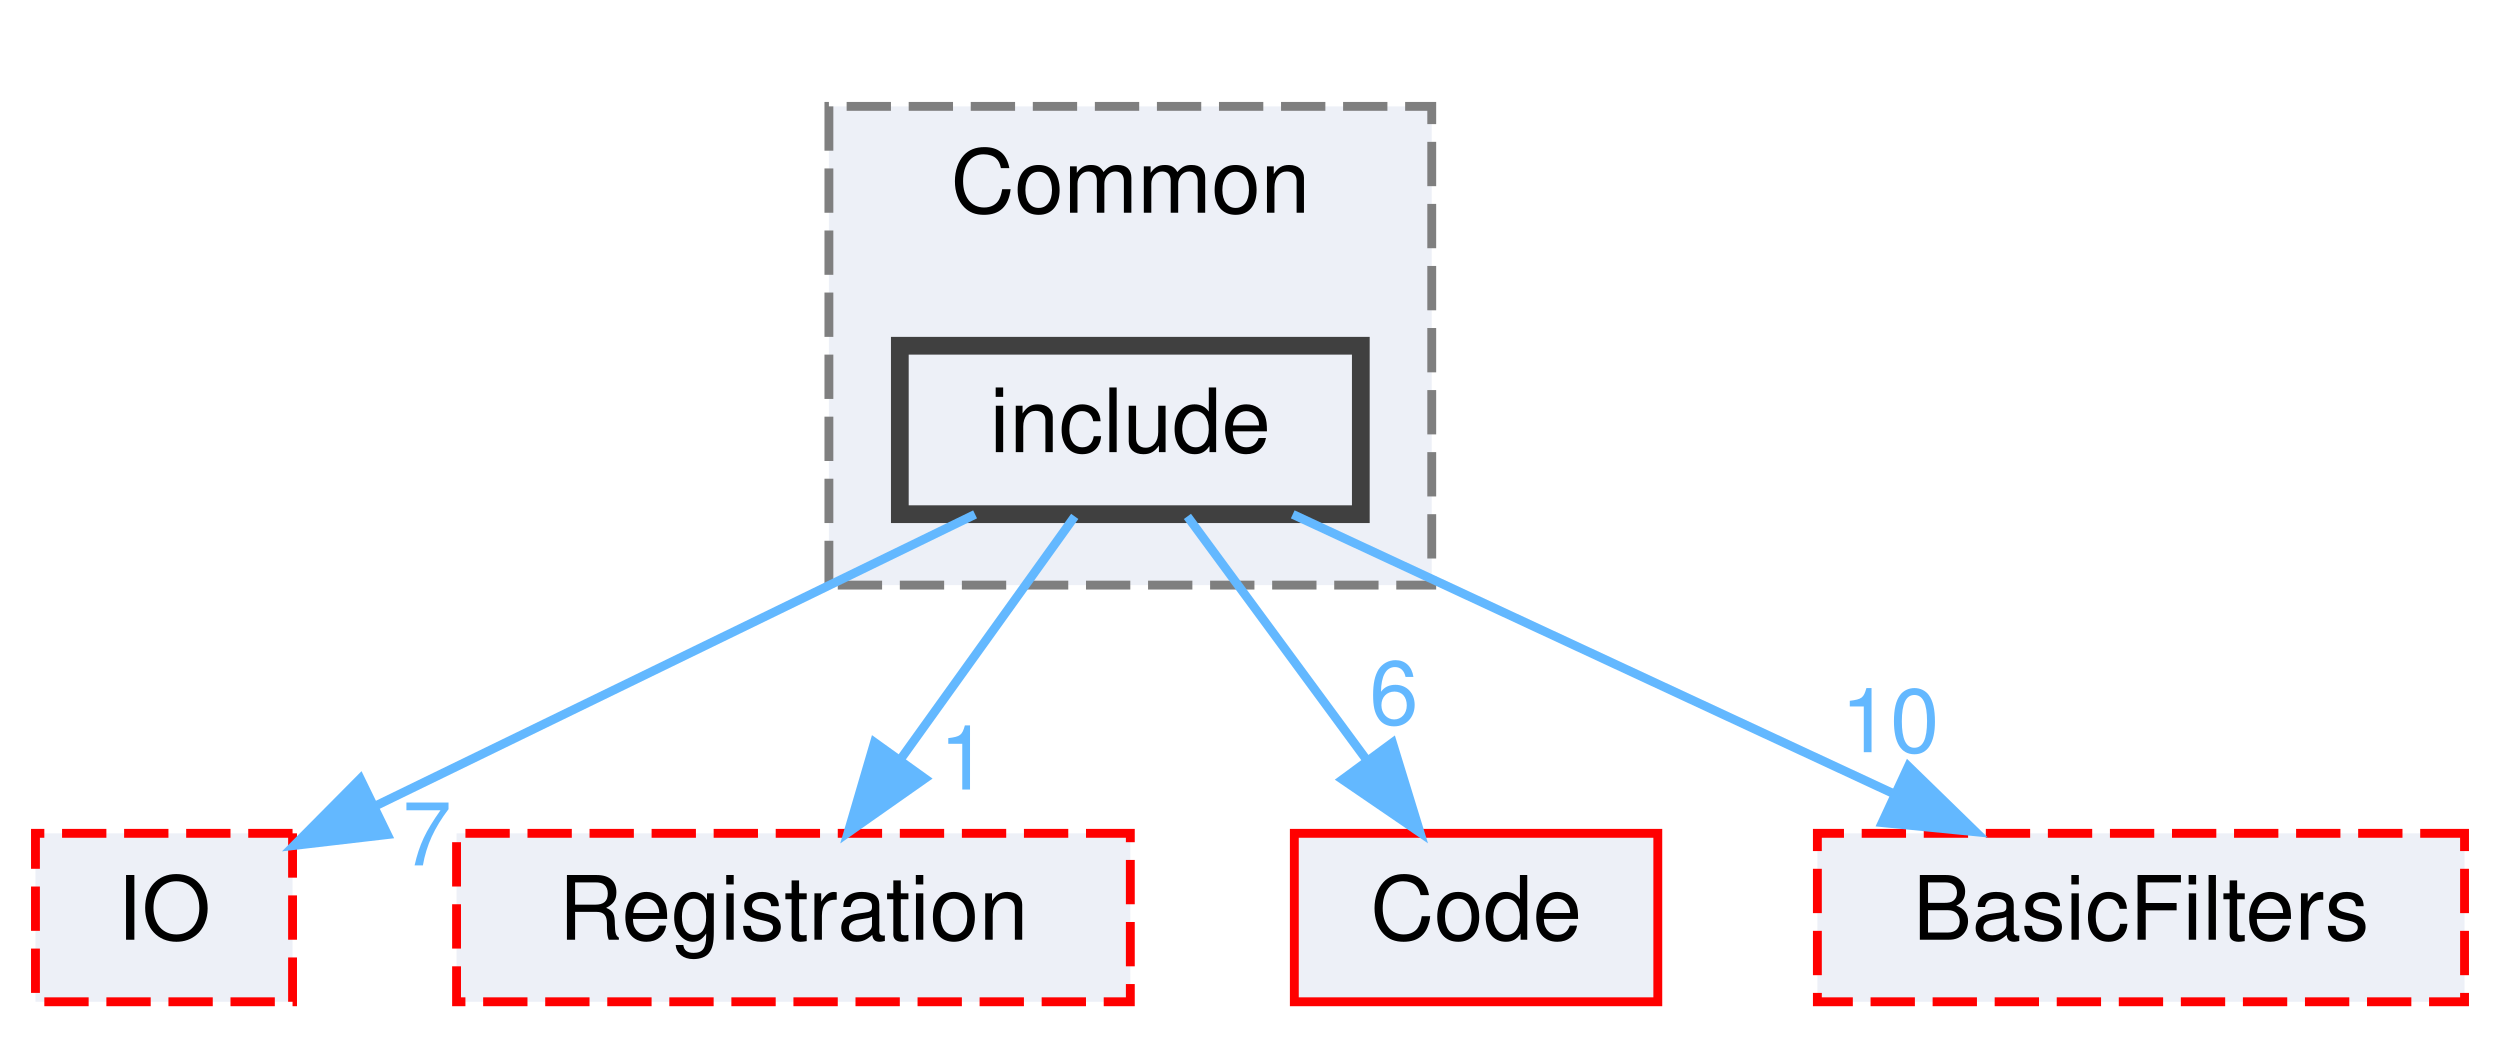
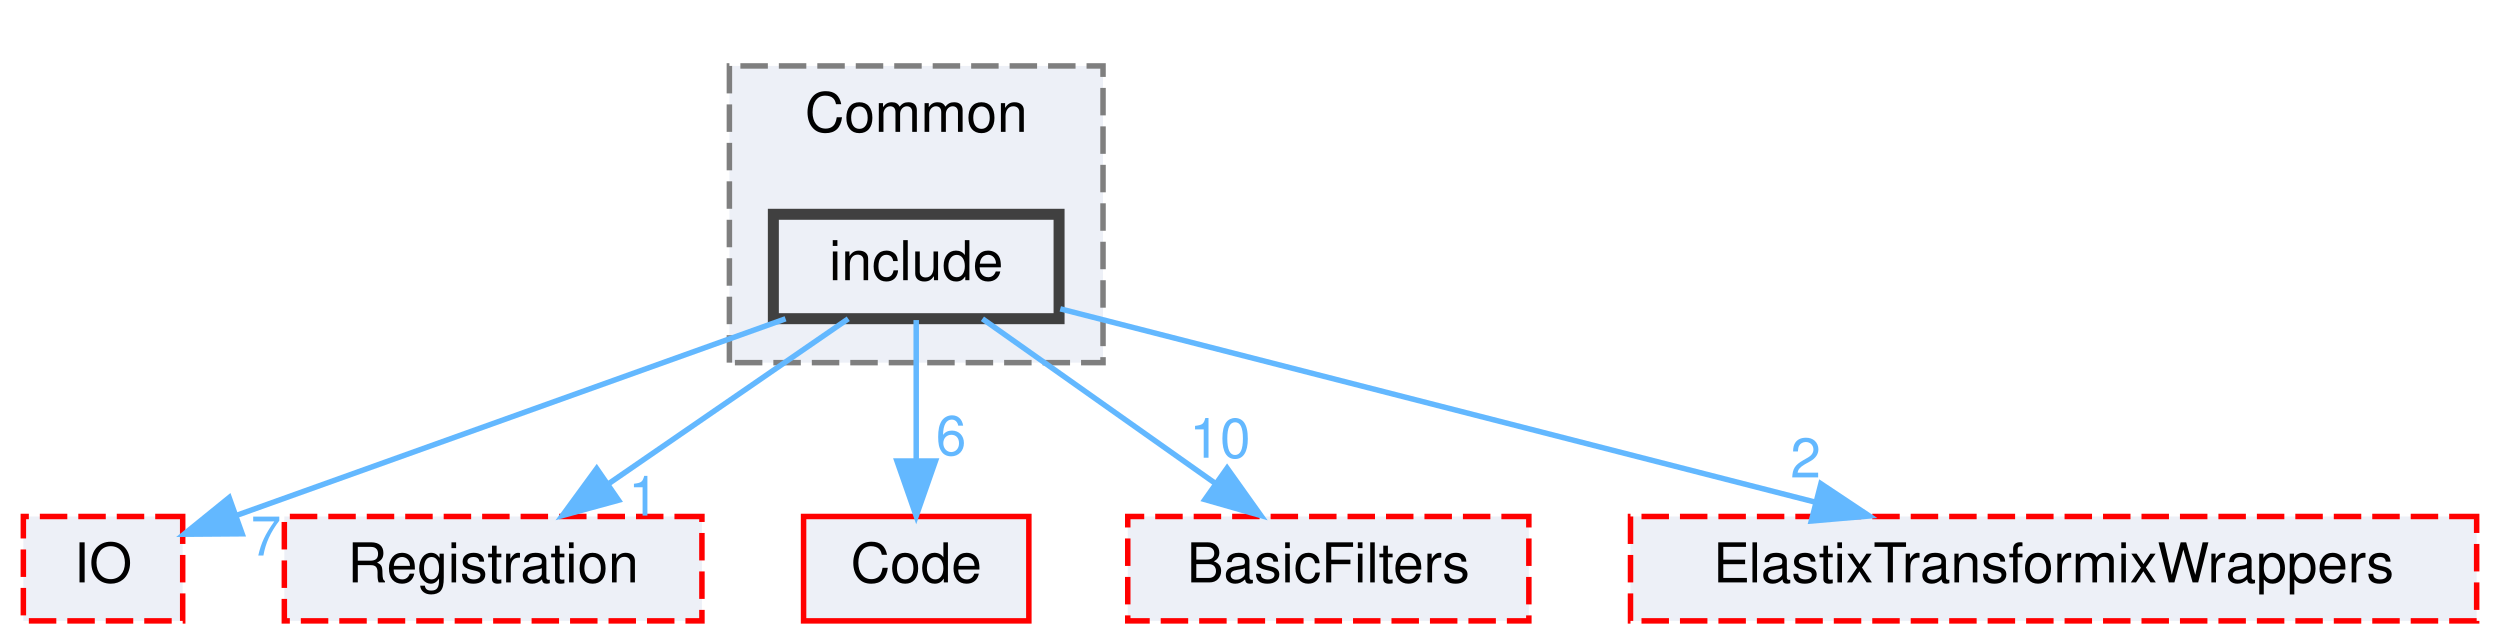
- <svg xmlns="http://www.w3.org/2000/svg" xmlns:xlink="http://www.w3.org/1999/xlink" width="282pt" height="117pt" viewBox="0.00 0.00 282.00 117.00">
+ <svg xmlns="http://www.w3.org/2000/svg" xmlns:xlink="http://www.w3.org/1999/xlink" width="455pt" height="117pt" viewBox="0.00 0.00 454.50 117.00">
  <g id="graph0" class="graph" transform="scale(1 1) rotate(0) translate(4 113)">
    <g id="clust1" class="cluster">
      <g id="a_clust1">
        <a xlink:href="dir_1ba33b307118a85c0794d13b60d0caea.html" target="_top" xlink:title="Common">
-           <polygon fill="#edf0f7" stroke="#7f7f7f" stroke-dasharray="5,2" points="89.5,-47 89.5,-101 157.5,-101 157.5,-47 89.5,-47" />
-           <text text-anchor="middle" x="123.5" y="-89" font-family="Helvetica,sans-Serif" font-size="10.00">Common</text>
+           <polygon fill="#edf0f7" stroke="#7f7f7f" stroke-dasharray="5,2" points="128.5,-47 128.5,-101 196.5,-101 196.5,-47 128.5,-47" />
+           <text text-anchor="middle" x="162.5" y="-89" font-family="Helvetica,sans-Serif" font-size="10.00">Common</text>
        </a>
      </g>
    </g>
    <g id="node1" class="node">
      <g id="a_node1">
        <a xlink:href="dir_ab715d7520ac64fdeaa3063399f39ed8.html" target="_top" xlink:title="include">
-           <polygon fill="#edf0f7" stroke="#404040" stroke-width="2" points="149.5,-74 97.5,-74 97.5,-55 149.5,-55 149.5,-74" />
-           <text text-anchor="middle" x="123.5" y="-62" font-family="Helvetica,sans-Serif" font-size="10.00">include</text>
+           <polygon fill="#edf0f7" stroke="#404040" stroke-width="2" points="188.5,-74 136.5,-74 136.5,-55 188.5,-55 188.5,-74" />
+           <text text-anchor="middle" x="162.5" y="-62" font-family="Helvetica,sans-Serif" font-size="10.00">include</text>
        </a>
      </g>
    </g>
    <g id="node2" class="node">
      <g id="a_node2">
        <a xlink:href="dir_2a34bf78513aea0df2e2c3d4af0cd38f.html" target="_top" xlink:title="IO">
          <polygon fill="#edf0f7" stroke="red" stroke-dasharray="5,2" points="29,-19 0,-19 0,0 29,0 29,-19" />
          <text text-anchor="middle" x="14.5" y="-7" font-family="Helvetica,sans-Serif" font-size="10.00">IO</text>
        </a>
      </g>
    </g>
    <g id="edge1" class="edge">
      <g id="a_edge1">
        <a xlink:href="dir_000016_000021.html" target="_top">
-           <path fill="none" stroke="#63b8ff" d="M105.99,-54.98C87.68,-46.08 58.83,-32.05 38.43,-22.13" />
-           <polygon fill="#63b8ff" stroke="#63b8ff" points="39.7,-18.86 29.17,-17.63 36.64,-25.16 39.7,-18.86" />
+           <path fill="none" stroke="#63b8ff" d="M138.72,-54.98C111.33,-45.18 66.57,-29.15 38.91,-19.24" />
+           <polygon fill="#63b8ff" stroke="#63b8ff" points="39.82,-15.85 29.23,-15.77 37.46,-22.44 39.82,-15.85" />
        </a>
      </g>
      <g id="a_edge1-headlabel">
        <a xlink:href="dir_000016_000021.html" target="_top" xlink:title="7">
-           <text text-anchor="middle" x="44.17" y="-15.38" font-family="Helvetica,sans-Serif" font-size="10.00" fill="#63b8ff">7</text>
+           <text text-anchor="middle" x="44.16" y="-11.89" font-family="Helvetica,sans-Serif" font-size="10.00" fill="#63b8ff">7</text>
        </a>
      </g>
    </g>
    <g id="node3" class="node">
      <g id="a_node3">
        <a xlink:href="dir_38d004fcec24276f2c541b703d786171.html" target="_top" xlink:title="Registration">
          <polygon fill="#edf0f7" stroke="red" stroke-dasharray="5,2" points="123.5,-19 47.5,-19 47.5,0 123.5,0 123.5,-19" />
          <text text-anchor="middle" x="85.5" y="-7" font-family="Helvetica,sans-Serif" font-size="10.00">Registration</text>
        </a>
      </g>
    </g>
    <g id="edge2" class="edge">
      <g id="a_edge2">
        <a xlink:href="dir_000016_000022.html" target="_top">
-           <path fill="none" stroke="#63b8ff" d="M117.23,-54.75C111.91,-47.34 104.14,-36.5 97.62,-27.41" />
-           <polygon fill="#63b8ff" stroke="#63b8ff" points="100.33,-25.18 91.66,-19.09 94.64,-29.26 100.33,-25.18" />
+           <path fill="none" stroke="#63b8ff" d="M150.13,-54.98C138.41,-46.92 120.58,-34.65 106.61,-25.03" />
+           <polygon fill="#63b8ff" stroke="#63b8ff" points="108.32,-21.96 98.1,-19.17 104.35,-27.72 108.32,-21.96" />
        </a>
      </g>
      <g id="a_edge2-headlabel">
        <a xlink:href="dir_000016_000022.html" target="_top" xlink:title="1">
-           <text text-anchor="middle" x="104.73" y="-23.94" font-family="Helvetica,sans-Serif" font-size="10.00" fill="#63b8ff">1</text>
+           <text text-anchor="middle" x="112.89" y="-19.16" font-family="Helvetica,sans-Serif" font-size="10.00" fill="#63b8ff">1</text>
        </a>
      </g>
    </g>
    <g id="node4" class="node">
      <g id="a_node4">
        <a xlink:href="dir_5390c1a67f3a58a026e8fb9170ef3d49.html" target="_top" xlink:title="Code">
          <polygon fill="#edf0f7" stroke="red" points="183,-19 142,-19 142,0 183,0 183,-19" />
          <text text-anchor="middle" x="162.5" y="-7" font-family="Helvetica,sans-Serif" font-size="10.00">Code</text>
        </a>
      </g>
    </g>
    <g id="edge3" class="edge">
      <g id="a_edge3">
        <a xlink:href="dir_000016_000003.html" target="_top">
-           <path fill="none" stroke="#63b8ff" d="M129.94,-54.75C135.39,-47.34 143.36,-36.5 150.06,-27.41" />
-           <polygon fill="#63b8ff" stroke="#63b8ff" points="153.07,-29.22 156.18,-19.09 147.43,-25.07 153.07,-29.22" />
+           <path fill="none" stroke="#63b8ff" d="M162.5,-54.75C162.5,-47.8 162.5,-37.85 162.5,-29.13" />
+           <polygon fill="#63b8ff" stroke="#63b8ff" points="166,-29.09 162.5,-19.09 159,-29.09 166,-29.09" />
        </a>
      </g>
      <g id="a_edge3-headlabel">
        <a xlink:href="dir_000016_000003.html" target="_top" xlink:title="6">
-           <text text-anchor="middle" x="153.23" y="-31.3" font-family="Helvetica,sans-Serif" font-size="10.00" fill="#63b8ff">6</text>
+           <text text-anchor="middle" x="168.84" y="-30.18" font-family="Helvetica,sans-Serif" font-size="10.00" fill="#63b8ff">6</text>
        </a>
      </g>
    </g>
    <g id="node5" class="node">
      <g id="a_node5">
        <a xlink:href="dir_dbb0507b3639155bebaec74fe5b3f957.html" target="_top" xlink:title="BasicFilters">
          <polygon fill="#edf0f7" stroke="red" stroke-dasharray="5,2" points="274,-19 201,-19 201,0 274,0 274,-19" />
          <text text-anchor="middle" x="237.5" y="-7" font-family="Helvetica,sans-Serif" font-size="10.00">BasicFilters</text>
        </a>
      </g>
    </g>
    <g id="edge4" class="edge">
      <g id="a_edge4">
        <a xlink:href="dir_000016_000001.html" target="_top">
-           <path fill="none" stroke="#63b8ff" d="M141.82,-54.98C160.16,-46.46 188.61,-33.23 209.73,-23.41" />
-           <polygon fill="#63b8ff" stroke="#63b8ff" points="211.26,-26.56 218.85,-19.17 208.31,-20.21 211.26,-26.56" />
+           <path fill="none" stroke="#63b8ff" d="M174.55,-54.98C185.96,-46.92 203.33,-34.65 216.93,-25.03" />
+           <polygon fill="#63b8ff" stroke="#63b8ff" points="219.08,-27.8 225.23,-19.17 215.04,-22.08 219.08,-27.8" />
        </a>
      </g>
      <g id="a_edge4-headlabel">
        <a xlink:href="dir_000016_000001.html" target="_top" xlink:title="10">
-           <text text-anchor="middle" x="209.2" y="-28.15" font-family="Helvetica,sans-Serif" font-size="10.00" fill="#63b8ff">10</text>
+           <text text-anchor="middle" x="217.79" y="-29.69" font-family="Helvetica,sans-Serif" font-size="10.00" fill="#63b8ff">10</text>
+         </a>
+       </g>
+     </g>
+     <g id="node6" class="node">
+       <g id="a_node6">
+         <a xlink:href="dir_ebe6e05764b9d1a0d98fb8b64a37b2d5.html" target="_top" xlink:title="ElastixTransformixWrappers">
+           <polygon fill="#edf0f7" stroke="red" stroke-dasharray="5,2" points="446.5,-19 292.5,-19 292.5,0 446.5,0 446.5,-19" />
+           <text text-anchor="middle" x="369.5" y="-7" font-family="Helvetica,sans-Serif" font-size="10.00">ElastixTransformixWrappers</text>
+         </a>
+       </g>
+     </g>
+     <g id="edge5" class="edge">
+       <g id="a_edge5">
+         <a xlink:href="dir_000016_000011.html" target="_top">
+           <path fill="none" stroke="#63b8ff" d="M188.72,-56.79C223.29,-47.94 284.59,-32.24 326.12,-21.61" />
+           <polygon fill="#63b8ff" stroke="#63b8ff" points="327.15,-24.96 335.97,-19.09 325.41,-18.18 327.15,-24.96" />
+         </a>
+       </g>
+       <g id="a_edge5-headlabel">
+         <a xlink:href="dir_000016_000011.html" target="_top" xlink:title="2">
+           <text text-anchor="middle" x="324.37" y="-26.1" font-family="Helvetica,sans-Serif" font-size="10.00" fill="#63b8ff">2</text>
        </a>
      </g>
    </g>
  </g>
</svg>
